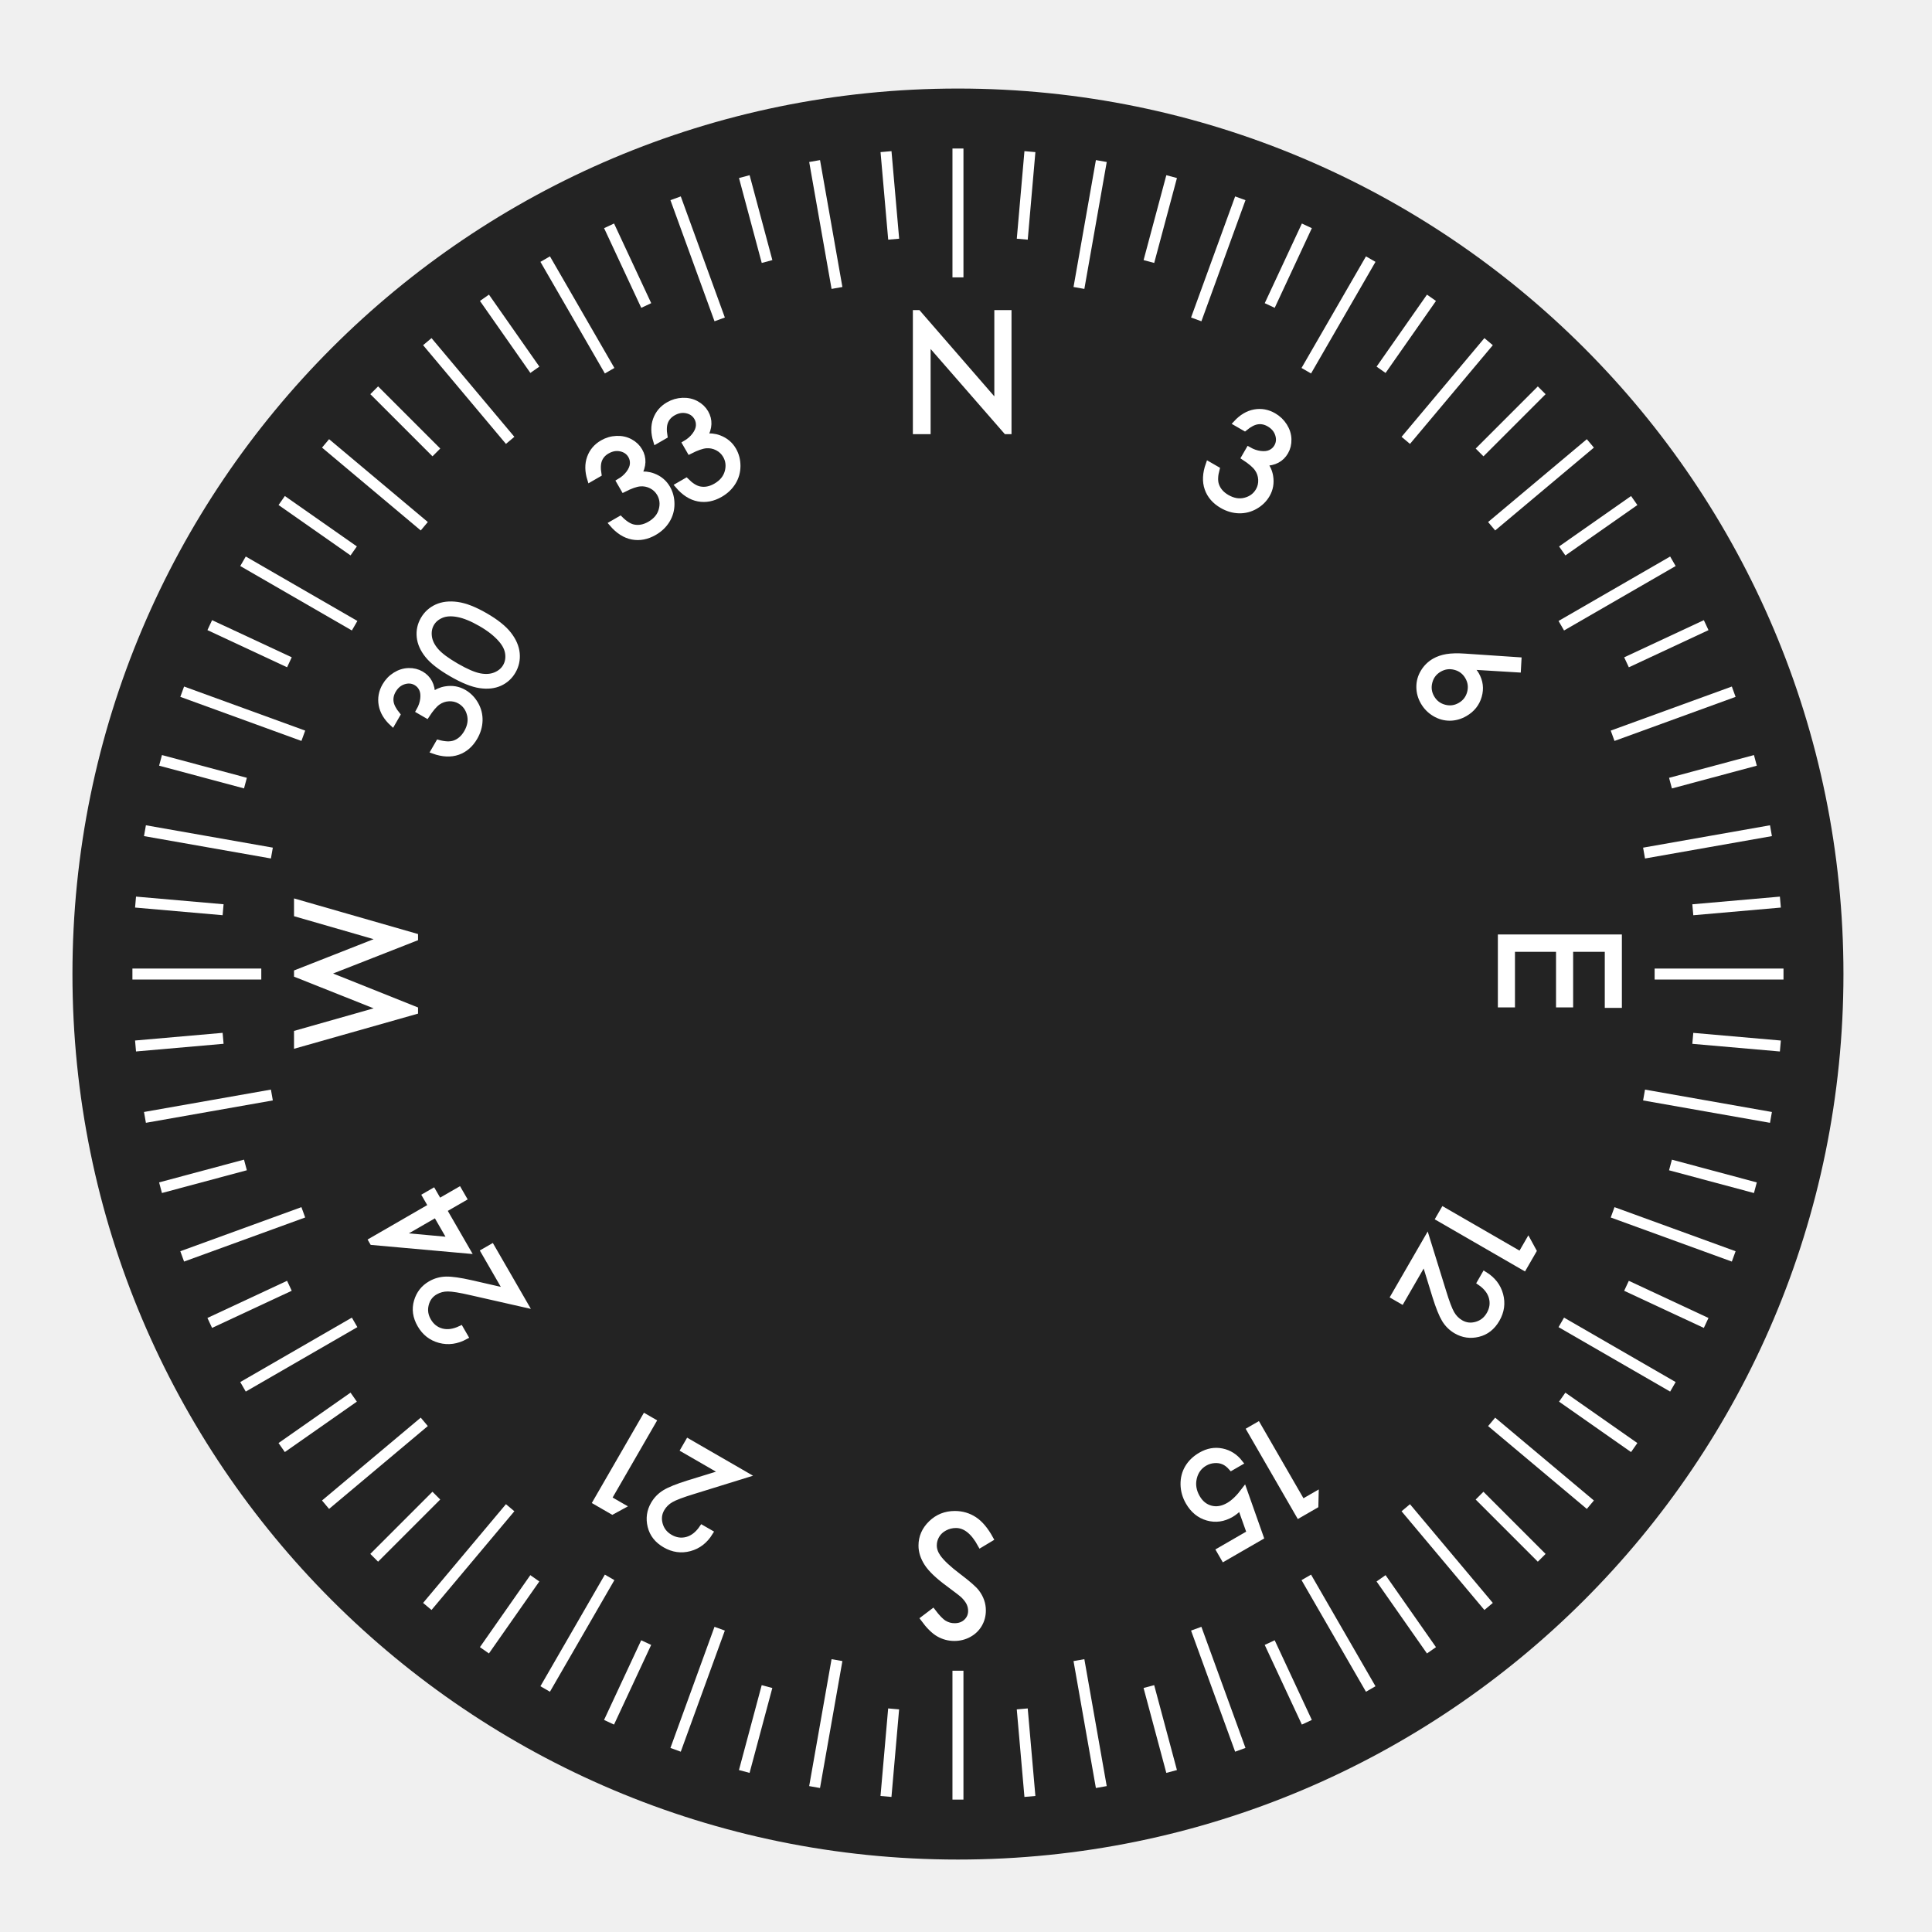
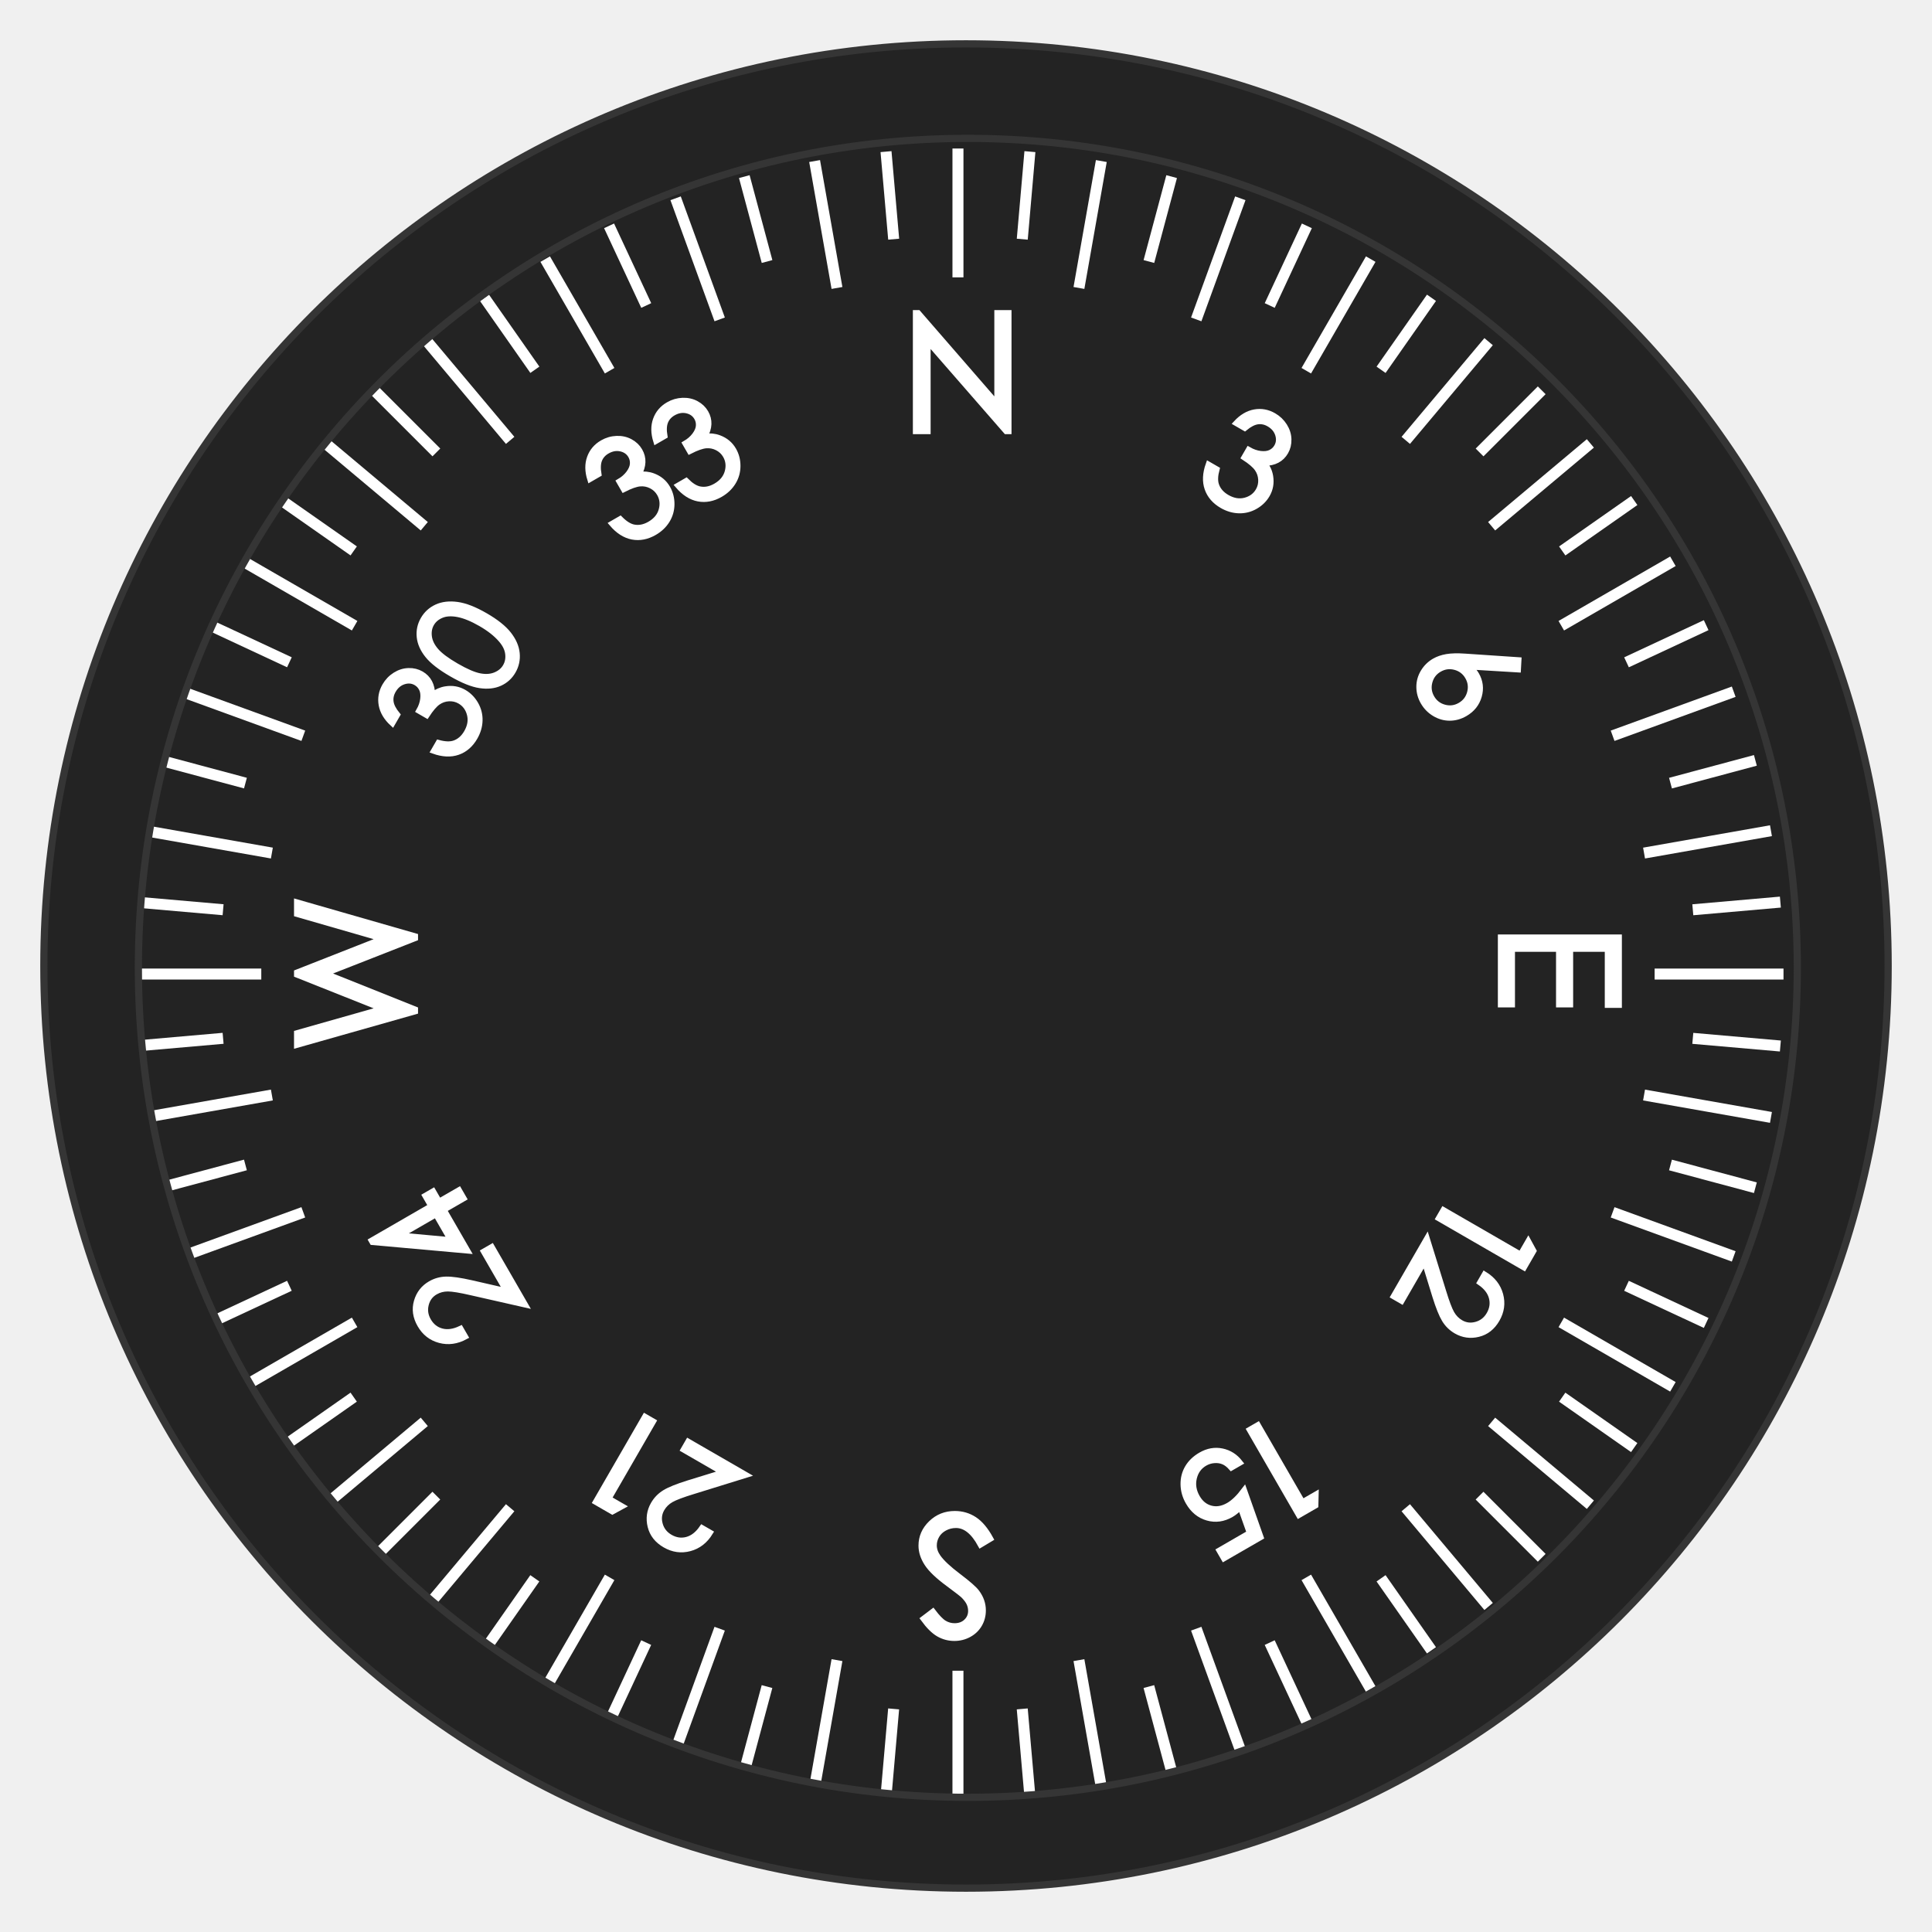
<svg xmlns="http://www.w3.org/2000/svg" version="1.1" id="Layer_2" x="0px" y="0px" width="240" height="240" viewBox="0 0 240 240" enable-background="new 0 0 400.667 400.666" xml:space="preserve">
  <defs id="defs211" />
-   <circle cx="119" cy="121" id="circle3" style="fill:#232323" r="110" />
+   <circle cx="120" cy="120" id="circle3" style="fill:#232323" r="110" />
  <line stroke-miterlimit="10" x1="119" y1="223.552" x2="119" y2="207.543" id="line5" style="fill:none;stroke:#ffffff;stroke-width:1.366;stroke-miterlimit:10" />
  <line stroke-miterlimit="10" x1="127.939" y1="223.162" x2="126.987" y2="212.286" id="line7" style="fill:none;stroke:#ffffff;stroke-width:1.366;stroke-miterlimit:10" />
  <line stroke-miterlimit="10" x1="145.543" y1="220.058" x2="142.717" y2="209.512" id="line9" style="fill:none;stroke:#ffffff;stroke-width:1.366;stroke-miterlimit:10" />
  <line stroke-miterlimit="10" x1="162.341" y1="213.944" x2="157.727" y2="204.049" id="line11" style="fill:none;stroke:#ffffff;stroke-width:1.366;stroke-miterlimit:10" />
  <line stroke-miterlimit="10" x1="177.822" y1="205.007" x2="171.56" y2="196.063" id="line13" style="fill:none;stroke:#ffffff;stroke-width:1.366;stroke-miterlimit:10" />
  <line stroke-miterlimit="10" x1="191.516" y1="193.516" x2="183.795" y2="185.795" id="line15" style="fill:none;stroke:#ffffff;stroke-width:1.366;stroke-miterlimit:10" />
  <line stroke-miterlimit="10" x1="203.007" y1="179.822" x2="194.063" y2="173.56" id="line17" style="fill:none;stroke:#ffffff;stroke-width:1.366;stroke-miterlimit:10" />
  <line stroke-miterlimit="10" x1="211.945" y1="164.341" x2="202.049" y2="159.728" id="line19" style="fill:none;stroke:#ffffff;stroke-width:1.366;stroke-miterlimit:10" />
  <line stroke-miterlimit="10" x1="218.059" y1="147.543" x2="207.512" y2="144.718" id="line21" style="fill:none;stroke:#ffffff;stroke-width:1.366;stroke-miterlimit:10" />
  <line stroke-miterlimit="10" x1="221.164" y1="129.939" x2="210.286" y2="128.988" id="line23" style="fill:none;stroke:#ffffff;stroke-width:1.366;stroke-miterlimit:10" />
  <line stroke-miterlimit="10" x1="221.164" y1="112.062" x2="210.287" y2="113.015" id="line25" style="fill:none;stroke:#ffffff;stroke-width:1.366;stroke-miterlimit:10" />
  <line stroke-miterlimit="10" x1="218.06" y1="94.457" x2="207.514" y2="97.284" id="line27" style="fill:none;stroke:#ffffff;stroke-width:1.366;stroke-miterlimit:10" />
  <line stroke-miterlimit="10" x1="211.947" y1="77.659" x2="202.051" y2="82.275" id="line29" style="fill:none;stroke:#ffffff;stroke-width:1.366;stroke-miterlimit:10" />
  <line stroke-miterlimit="10" x1="203.009" y1="62.178" x2="194.066" y2="68.441" id="line31" style="fill:none;stroke:#ffffff;stroke-width:1.366;stroke-miterlimit:10" />
  <line stroke-miterlimit="10" x1="191.517" y1="48.484" x2="183.798" y2="56.205" id="line33" style="fill:none;stroke:#ffffff;stroke-width:1.366;stroke-miterlimit:10" />
  <line stroke-miterlimit="10" x1="177.823" y1="36.993" x2="171.562" y2="45.937" id="line35" style="fill:none;stroke:#ffffff;stroke-width:1.366;stroke-miterlimit:10" />
  <line stroke-miterlimit="10" x1="162.343" y1="28.055" x2="157.73" y2="37.951" id="line37" style="fill:none;stroke:#ffffff;stroke-width:1.366;stroke-miterlimit:10" />
  <line stroke-miterlimit="10" x1="145.545" y1="21.941" x2="142.72" y2="32.487" id="line39" style="fill:none;stroke:#ffffff;stroke-width:1.366;stroke-miterlimit:10" />
  <line stroke-miterlimit="10" x1="127.94" y1="18.836" x2="126.99" y2="29.713" id="line41" style="fill:none;stroke:#ffffff;stroke-width:1.366;stroke-miterlimit:10" />
  <line stroke-miterlimit="10" x1="110.064" y1="18.836" x2="111.016" y2="29.712" id="line43" style="fill:none;stroke:#ffffff;stroke-width:1.366;stroke-miterlimit:10" />
  <line stroke-miterlimit="10" x1="92.46" y1="21.94" x2="95.286" y2="32.486" id="line45" style="fill:none;stroke:#ffffff;stroke-width:1.366;stroke-miterlimit:10" />
  <line stroke-miterlimit="10" x1="75.661" y1="28.053" x2="80.277" y2="37.949" id="line47" style="fill:none;stroke:#ffffff;stroke-width:1.366;stroke-miterlimit:10" />
  <line stroke-miterlimit="10" x1="60.18" y1="36.991" x2="66.443" y2="45.934" id="line49" style="fill:none;stroke:#ffffff;stroke-width:1.366;stroke-miterlimit:10" />
  <line stroke-miterlimit="10" x1="46.486" y1="48.482" x2="54.207" y2="56.202" id="line51" style="fill:none;stroke:#ffffff;stroke-width:1.366;stroke-miterlimit:10" />
  <line stroke-miterlimit="10" x1="34.995" y1="62.176" x2="43.938" y2="68.437" id="line53" style="fill:none;stroke:#ffffff;stroke-width:1.366;stroke-miterlimit:10" />
  <line stroke-miterlimit="10" x1="26.057" y1="77.657" x2="35.952" y2="82.27" id="line55" style="fill:none;stroke:#ffffff;stroke-width:1.366;stroke-miterlimit:10" />
  <line stroke-miterlimit="10" x1="19.943" y1="94.455" x2="30.489" y2="97.28" id="line57" style="fill:none;stroke:#ffffff;stroke-width:1.366;stroke-miterlimit:10" />
  <line stroke-miterlimit="10" x1="16.838" y1="112.06" x2="27.714" y2="113.01" id="line59" style="fill:none;stroke:#ffffff;stroke-width:1.366;stroke-miterlimit:10" />
  <line stroke-miterlimit="10" x1="16.837" y1="129.936" x2="27.714" y2="128.984" id="line61" style="fill:none;stroke:#ffffff;stroke-width:1.366;stroke-miterlimit:10" />
  <line stroke-miterlimit="10" x1="19.941" y1="147.54" x2="30.488" y2="144.714" id="line63" style="fill:none;stroke:#ffffff;stroke-width:1.366;stroke-miterlimit:10" />
  <line stroke-miterlimit="10" x1="26.055" y1="164.339" x2="35.95" y2="159.724" id="line65" style="fill:none;stroke:#ffffff;stroke-width:1.366;stroke-miterlimit:10" />
  <line stroke-miterlimit="10" x1="34.992" y1="179.82" x2="43.936" y2="173.557" id="line67" style="fill:none;stroke:#ffffff;stroke-width:1.366;stroke-miterlimit:10" />
  <line stroke-miterlimit="10" x1="46.483" y1="193.515" x2="54.203" y2="185.793" id="line69" style="fill:none;stroke:#ffffff;stroke-width:1.366;stroke-miterlimit:10" />
  <line stroke-miterlimit="10" x1="60.177" y1="205.006" x2="66.438" y2="196.062" id="line71" style="fill:none;stroke:#ffffff;stroke-width:1.366;stroke-miterlimit:10" />
  <line stroke-miterlimit="10" x1="75.657" y1="213.945" x2="80.271" y2="204.049" id="line73" style="fill:none;stroke:#ffffff;stroke-width:1.366;stroke-miterlimit:10" />
  <line stroke-miterlimit="10" x1="92.455" y1="220.059" x2="95.281" y2="209.512" id="line75" style="fill:none;stroke:#ffffff;stroke-width:1.366;stroke-miterlimit:10" />
  <line stroke-miterlimit="10" x1="110.06" y1="223.163" x2="111.011" y2="212.286" id="line77" style="fill:none;stroke:#ffffff;stroke-width:1.366;stroke-miterlimit:10" />
  <line stroke-miterlimit="10" x1="136.808" y1="221.994" x2="134.029" y2="206.227" id="line79" style="fill:none;stroke:#ffffff;stroke-width:1.366;stroke-miterlimit:10" />
  <line stroke-miterlimit="10" x1="154.075" y1="217.368" x2="148.6" y2="202.323" id="line81" style="fill:none;stroke:#ffffff;stroke-width:1.366;stroke-miterlimit:10" />
  <line stroke-miterlimit="10" x1="170.276" y1="209.813" x2="162.272" y2="195.948" id="line83" style="fill:none;stroke:#ffffff;stroke-width:1.366;stroke-miterlimit:10" />
  <line stroke-miterlimit="10" x1="184.92" y1="199.56" x2="174.629" y2="187.296" id="line85" style="fill:none;stroke:#ffffff;stroke-width:1.366;stroke-miterlimit:10" />
  <line stroke-miterlimit="10" x1="197.56" y1="186.92" x2="185.297" y2="176.629" id="line87" style="fill:none;stroke:#ffffff;stroke-width:1.366;stroke-miterlimit:10" />
  <line stroke-miterlimit="10" x1="207.814" y1="172.276" x2="193.949" y2="164.271" id="line89" style="fill:none;stroke:#ffffff;stroke-width:1.366;stroke-miterlimit:10" />
  <line stroke-miterlimit="10" x1="215.368" y1="156.075" x2="200.325" y2="150.6" id="line91" style="fill:none;stroke:#ffffff;stroke-width:1.366;stroke-miterlimit:10" />
  <line stroke-miterlimit="10" x1="219.995" y1="138.808" x2="204.23" y2="136.028" id="line93" style="fill:none;stroke:#ffffff;stroke-width:1.366;stroke-miterlimit:10" />
  <line stroke-miterlimit="10" x1="221.553" y1="121" x2="205.543" y2="121" id="line95" style="fill:none;stroke:#ffffff;stroke-width:1.366;stroke-miterlimit:10" />
  <line stroke-miterlimit="10" x1="219.995" y1="103.192" x2="204.23" y2="105.972" id="line97" style="fill:none;stroke:#ffffff;stroke-width:1.366;stroke-miterlimit:10" />
  <line stroke-miterlimit="10" x1="215.368" y1="85.926" x2="200.325" y2="91.4" id="line99" style="fill:none;stroke:#ffffff;stroke-width:1.366;stroke-miterlimit:10" />
  <line stroke-miterlimit="10" x1="207.814" y1="69.724" x2="193.95" y2="77.729" id="line101" style="fill:none;stroke:#ffffff;stroke-width:1.366;stroke-miterlimit:10" />
  <line stroke-miterlimit="10" x1="197.56" y1="55.081" x2="185.297" y2="65.371" id="line103" style="fill:none;stroke:#ffffff;stroke-width:1.366;stroke-miterlimit:10" />
  <line stroke-miterlimit="10" x1="184.92" y1="42.441" x2="174.63" y2="54.704" id="line105" style="fill:none;stroke:#ffffff;stroke-width:1.366;stroke-miterlimit:10" />
  <line stroke-miterlimit="10" x1="170.277" y1="32.188" x2="162.272" y2="46.052" id="line107" style="fill:none;stroke:#ffffff;stroke-width:1.366;stroke-miterlimit:10" />
  <line stroke-miterlimit="10" x1="154.076" y1="24.633" x2="148.601" y2="39.676" id="line109" style="fill:none;stroke:#ffffff;stroke-width:1.366;stroke-miterlimit:10" />
  <line stroke-miterlimit="10" x1="136.81" y1="20.006" x2="134.03" y2="35.771" id="line111" style="fill:none;stroke:#ffffff;stroke-width:1.366;stroke-miterlimit:10" />
  <line stroke-miterlimit="10" x1="119.001" y1="18.448" x2="119.001" y2="34.457" id="line113" style="fill:none;stroke:#ffffff;stroke-width:1.366;stroke-miterlimit:10" />
  <line stroke-miterlimit="10" x1="101.194" y1="20.006" x2="103.973" y2="35.771" id="line115" style="fill:none;stroke:#ffffff;stroke-width:1.366;stroke-miterlimit:10" />
  <line stroke-miterlimit="10" x1="83.927" y1="24.632" x2="89.402" y2="39.676" id="line117" style="fill:none;stroke:#ffffff;stroke-width:1.366;stroke-miterlimit:10" />
  <line stroke-miterlimit="10" x1="67.726" y1="32.187" x2="75.73" y2="46.051" id="line119" style="fill:none;stroke:#ffffff;stroke-width:1.366;stroke-miterlimit:10" />
  <line stroke-miterlimit="10" x1="53.082" y1="42.44" x2="63.373" y2="54.703" id="line121" style="fill:none;stroke:#ffffff;stroke-width:1.366;stroke-miterlimit:10" />
  <line stroke-miterlimit="10" x1="40.442" y1="55.08" x2="52.706" y2="65.371" id="line123" style="fill:none;stroke:#ffffff;stroke-width:1.366;stroke-miterlimit:10" />
  <line stroke-miterlimit="10" x1="30.188" y1="69.723" x2="44.053" y2="77.728" id="line125" style="fill:none;stroke:#ffffff;stroke-width:1.366;stroke-miterlimit:10" />
  <line stroke-miterlimit="10" x1="22.634" y1="85.924" x2="37.678" y2="91.4" id="line127" style="fill:none;stroke:#ffffff;stroke-width:1.366;stroke-miterlimit:10" />
  <line stroke-miterlimit="10" x1="18.006" y1="103.191" x2="33.773" y2="105.97" id="line129" style="fill:none;stroke:#ffffff;stroke-width:1.366;stroke-miterlimit:10" />
  <line stroke-miterlimit="10" x1="16.449" y1="120.999" x2="32.458" y2="120.999" id="line131" style="fill:none;stroke:#ffffff;stroke-width:1.366;stroke-miterlimit:10" />
  <line stroke-miterlimit="10" x1="18.006" y1="138.807" x2="33.773" y2="136.026" id="line133" style="fill:none;stroke:#ffffff;stroke-width:1.366;stroke-miterlimit:10" />
  <line stroke-miterlimit="10" x1="22.633" y1="156.074" x2="37.677" y2="150.598" id="line135" style="fill:none;stroke:#ffffff;stroke-width:1.366;stroke-miterlimit:10" />
  <line stroke-miterlimit="10" x1="30.187" y1="172.275" x2="44.052" y2="164.27" id="line137" style="fill:none;stroke:#ffffff;stroke-width:1.366;stroke-miterlimit:10" />
  <line stroke-miterlimit="10" x1="40.44" y1="186.919" x2="52.705" y2="176.627" id="line139" style="fill:none;stroke:#ffffff;stroke-width:1.366;stroke-miterlimit:10" />
  <line stroke-miterlimit="10" x1="53.081" y1="199.559" x2="63.372" y2="187.294" id="line141" style="fill:none;stroke:#ffffff;stroke-width:1.366;stroke-miterlimit:10" />
  <line stroke-miterlimit="10" x1="67.724" y1="209.812" x2="75.729" y2="195.947" id="line143" style="fill:none;stroke:#ffffff;stroke-width:1.366;stroke-miterlimit:10" />
  <line stroke-miterlimit="10" x1="83.926" y1="217.368" x2="89.4" y2="202.322" id="line145" style="fill:none;stroke:#ffffff;stroke-width:1.366;stroke-miterlimit:10" />
  <line stroke-miterlimit="10" x1="101.192" y1="221.994" x2="103.972" y2="206.227" id="line147" style="fill:none;stroke:#ffffff;stroke-width:1.366;stroke-miterlimit:10" />
  <g id="g149" transform="matrix(0.6832299,0,0,0.6832299,-17.87347,-15.64597)">
    <path stroke-miterlimit="10" d="m 192.637,101.333 0,-21.547 0.469,0 14.341,16.518 0,-16.518 2.124,0 0,21.548 -0.483,0 -14.224,-16.316 0,16.316 -2.227,0 z" id="path151" style="fill:#ffffff;stroke:#ffffff;stroke-miterlimit:10" />
  </g>
  <g id="g153" transform="matrix(0.6832299,0,0,0.6832299,-17.87347,-15.64597)">
    <path stroke-miterlimit="10" d="m 135.018,109.119 -1.585,0.916 c -0.452,-1.449 -0.468,-2.755 -0.05,-3.919 0.419,-1.162 1.186,-2.064 2.299,-2.708 0.811,-0.468 1.674,-0.719 2.588,-0.754 0.915,-0.035 1.746,0.15 2.492,0.556 0.746,0.406 1.316,0.95 1.711,1.634 0.773,1.339 0.72,2.784 -0.161,4.336 0.923,-0.128 1.792,-0.038 2.608,0.27 1.153,0.434 2.024,1.162 2.614,2.184 0.509,0.882 0.762,1.856 0.759,2.925 -0.004,1.068 -0.281,2.053 -0.832,2.954 -0.552,0.9 -1.324,1.638 -2.317,2.211 -1.34,0.773 -2.68,1.032 -4.02,0.778 -1.341,-0.256 -2.579,-1.051 -3.718,-2.387 l 1.522,-0.879 c 0.851,0.854 1.655,1.362 2.416,1.523 0.971,0.201 1.953,0.014 2.946,-0.56 1.128,-0.651 1.838,-1.512 2.131,-2.584 0.293,-1.07 0.178,-2.061 -0.347,-2.97 -0.351,-0.606 -0.849,-1.075 -1.496,-1.406 -0.647,-0.331 -1.335,-0.465 -2.063,-0.401 -0.729,0.064 -1.715,0.412 -2.957,1.044 l -0.823,-1.427 c 0.712,-0.411 1.287,-0.91 1.729,-1.498 0.44,-0.588 0.681,-1.152 0.721,-1.692 0.041,-0.54 -0.07,-1.039 -0.335,-1.498 -0.391,-0.676 -0.998,-1.105 -1.822,-1.288 -0.824,-0.182 -1.648,-0.034 -2.473,0.441 -0.67,0.387 -1.139,0.909 -1.408,1.566 -0.268,0.658 -0.311,1.535 -0.129,2.633 z" id="path155" style="fill:#ffffff;stroke:#ffffff;stroke-miterlimit:10" />
    <path stroke-miterlimit="10" d="m 147.018,102.192 -1.586,0.915 c -0.452,-1.449 -0.469,-2.755 -0.05,-3.918 0.419,-1.163 1.185,-2.065 2.298,-2.708 0.811,-0.468 1.674,-0.719 2.588,-0.754 0.916,-0.034 1.746,0.151 2.492,0.556 0.747,0.406 1.317,0.95 1.712,1.633 0.773,1.34 0.72,2.785 -0.161,4.336 0.922,-0.128 1.791,-0.038 2.608,0.27 1.153,0.434 2.024,1.162 2.614,2.184 0.509,0.881 0.762,1.856 0.758,2.924 -0.003,1.068 -0.28,2.053 -0.832,2.954 -0.551,0.9 -1.323,1.638 -2.317,2.212 -1.339,0.773 -2.679,1.032 -4.019,0.777 -1.342,-0.256 -2.58,-1.05 -3.718,-2.386 l 1.522,-0.879 c 0.85,0.854 1.654,1.362 2.416,1.523 0.971,0.201 1.953,0.015 2.947,-0.56 1.127,-0.65 1.838,-1.512 2.131,-2.583 0.292,-1.071 0.177,-2.061 -0.349,-2.97 -0.35,-0.606 -0.849,-1.075 -1.495,-1.406 -0.646,-0.331 -1.335,-0.465 -2.064,-0.401 -0.729,0.064 -1.714,0.412 -2.955,1.044 l -0.824,-1.427 c 0.711,-0.411 1.287,-0.91 1.729,-1.498 0.439,-0.588 0.681,-1.152 0.721,-1.692 0.041,-0.54 -0.071,-1.039 -0.336,-1.498 -0.391,-0.676 -0.998,-1.105 -1.821,-1.288 -0.824,-0.182 -1.648,-0.035 -2.474,0.441 -0.669,0.387 -1.138,0.909 -1.406,1.566 -0.27,0.657 -0.313,1.535 -0.129,2.633 z" id="path157" style="fill:#ffffff;stroke:#ffffff;stroke-miterlimit:10" />
  </g>
  <g id="g159" transform="matrix(0.6832299,0,0,0.6832299,-17.87347,-15.64597)">
    <path stroke-miterlimit="10" d="m 98.427,152.854 -0.915,1.585 c -1.116,-1.029 -1.783,-2.152 -2.003,-3.369 -0.218,-1.216 -0.006,-2.381 0.637,-3.495 0.468,-0.81 1.09,-1.459 1.864,-1.947 0.775,-0.487 1.587,-0.742 2.436,-0.764 0.85,-0.022 1.615,0.165 2.299,0.559 1.34,0.773 2.016,2.052 2.029,3.835 0.734,-0.572 1.532,-0.928 2.394,-1.07 1.215,-0.2 2.334,-0.006 3.355,0.584 0.882,0.509 1.588,1.227 2.119,2.154 0.531,0.927 0.783,1.918 0.757,2.974 -0.027,1.056 -0.328,2.08 -0.901,3.074 -0.773,1.339 -1.805,2.233 -3.092,2.683 -1.29,0.45 -2.76,0.38 -4.413,-0.208 l 0.879,-1.522 c 1.163,0.314 2.114,0.352 2.854,0.111 0.941,-0.312 1.699,-0.965 2.273,-1.958 0.65,-1.127 0.835,-2.229 0.553,-3.303 -0.281,-1.074 -0.877,-1.875 -1.786,-2.399 -0.606,-0.35 -1.272,-0.507 -1.998,-0.47 -0.726,0.037 -1.388,0.265 -1.988,0.685 -0.599,0.42 -1.278,1.214 -2.038,2.382 l -1.427,-0.824 c 0.411,-0.712 0.66,-1.433 0.748,-2.162 0.087,-0.729 0.014,-1.338 -0.222,-1.826 -0.234,-0.488 -0.581,-0.864 -1.04,-1.129 -0.676,-0.391 -1.417,-0.458 -2.222,-0.205 -0.805,0.255 -1.444,0.794 -1.921,1.619 -0.387,0.67 -0.531,1.356 -0.436,2.06 0.097,0.706 0.498,1.488 1.205,2.346 z" id="path161" style="fill:#ffffff;stroke:#ffffff;stroke-miterlimit:10" />
    <path stroke-miterlimit="10" d="m 108.273,145.444 c -2.051,-1.184 -3.509,-2.319 -4.376,-3.407 -0.866,-1.087 -1.355,-2.199 -1.471,-3.336 -0.113,-1.137 0.116,-2.203 0.69,-3.196 0.581,-1.008 1.399,-1.752 2.452,-2.235 1.054,-0.481 2.299,-0.625 3.736,-0.429 1.438,0.196 3.137,0.859 5.096,1.991 1.952,1.127 3.371,2.259 4.256,3.395 0.886,1.136 1.385,2.286 1.497,3.451 0.112,1.165 -0.122,2.25 -0.704,3.258 -0.574,0.993 -1.377,1.724 -2.407,2.19 -1.03,0.467 -2.24,0.598 -3.63,0.392 -1.39,-0.206 -3.102,-0.898 -5.139,-2.074 z m 0.875,-1.454 c 1.757,1.014 3.175,1.624 4.255,1.83 1.08,0.205 2.03,0.136 2.85,-0.209 0.82,-0.344 1.427,-0.858 1.821,-1.542 0.398,-0.691 0.544,-1.467 0.435,-2.329 -0.108,-0.861 -0.529,-1.71 -1.26,-2.546 -0.884,-1.027 -2.104,-1.99 -3.663,-2.89 -1.566,-0.904 -2.948,-1.471 -4.146,-1.703 -1.197,-0.23 -2.203,-0.175 -3.017,0.168 -0.814,0.342 -1.417,0.852 -1.808,1.529 -0.398,0.691 -0.542,1.473 -0.43,2.345 0.112,0.874 0.526,1.728 1.243,2.564 0.717,0.837 1.957,1.765 3.72,2.783 z" id="path163" style="fill:#ffffff;stroke:#ffffff;stroke-miterlimit:10" />
  </g>
  <g id="g165" transform="matrix(0.6832299,0,0,0.6832299,-17.87347,-15.64597)">
    <path stroke-miterlimit="10" d="m 109.917,264.448 0.86,1.49 c -1.558,0.843 -3.112,1.057 -4.665,0.643 -1.552,-0.414 -2.745,-1.344 -3.579,-2.789 -0.826,-1.431 -1.033,-2.855 -0.619,-4.272 0.412,-1.418 1.246,-2.489 2.501,-3.214 0.882,-0.509 1.83,-0.775 2.846,-0.799 1.016,-0.025 2.534,0.191 4.554,0.646 l 6.408,1.466 -4.143,-7.175 1.502,-0.866 6.097,10.561 -9.851,-2.234 c -1.987,-0.459 -3.397,-0.69 -4.23,-0.693 -0.834,-0.002 -1.597,0.196 -2.288,0.596 -0.874,0.504 -1.439,1.265 -1.694,2.281 -0.255,1.016 -0.109,1.997 0.436,2.941 0.574,0.993 1.383,1.628 2.425,1.905 1.043,0.274 2.19,0.112 3.44,-0.487 z" id="path167" style="fill:#ffffff;stroke:#ffffff;stroke-miterlimit:10" />
    <path stroke-miterlimit="10" d="m 93.859,248.767 -0.182,-0.315 10.846,-6.262 -1.086,-1.882 1.48,-0.854 1.086,1.882 3.616,-2.087 0.891,1.543 -3.616,2.088 4.297,7.441 -17.332,-1.554 z m 11.556,-5.034 -6.531,3.771 9.191,0.836 -2.66,-4.607 z" id="path169" style="fill:#ffffff;stroke:#ffffff;stroke-miterlimit:10" />
  </g>
  <g id="g171" transform="matrix(0.6832299,0,0,0.6832299,-17.87347,-15.64597)">
    <path stroke-miterlimit="10" d="m 153.804,300.688 1.491,0.86 c -0.928,1.509 -2.167,2.472 -3.72,2.889 -1.551,0.417 -3.049,0.208 -4.494,-0.626 -1.431,-0.826 -2.322,-1.955 -2.673,-3.391 -0.352,-1.434 -0.165,-2.778 0.56,-4.033 0.509,-0.882 1.198,-1.586 2.065,-2.115 0.867,-0.529 2.29,-1.102 4.267,-1.718 l 6.282,-1.935 -7.174,-4.142 0.867,-1.502 10.561,6.098 -9.648,2.991 c -1.951,0.595 -3.288,1.1 -4.011,1.514 -0.723,0.415 -1.284,0.969 -1.683,1.66 -0.505,0.873 -0.614,1.815 -0.326,2.823 0.287,1.007 0.903,1.784 1.847,2.329 0.994,0.573 2.012,0.719 3.053,0.438 1.041,-0.282 1.953,-0.995 2.736,-2.14 z" id="path173" style="fill:#ffffff;stroke:#ffffff;stroke-miterlimit:10" />
    <path stroke-miterlimit="10" d="m 137.497,297.756 -3.055,-1.764 8.978,-15.551 1.543,0.891 -8.1,14.029 2.442,1.409 -1.808,0.986 z" id="path175" style="fill:#ffffff;stroke:#ffffff;stroke-miterlimit:10" />
  </g>
  <g id="g177" transform="matrix(0.6832299,0,0,0.6832299,-17.87347,-15.64597)">
    <path stroke-miterlimit="10" d="m 265.364,296.643 -3.056,1.764 -8.979,-15.551 1.544,-0.892 8.099,14.029 2.442,-1.41 -0.05,2.06 z" id="path179" style="fill:#ffffff;stroke:#ffffff;stroke-miterlimit:10" />
    <path stroke-miterlimit="10" d="m 248.674,306.278 -0.854,-1.479 5.525,-3.19 -1.67,-4.689 c -0.562,0.588 -1.112,1.038 -1.655,1.352 -1.415,0.817 -2.855,1.017 -4.321,0.6 -1.466,-0.418 -2.627,-1.366 -3.481,-2.847 -0.59,-1.021 -0.895,-2.096 -0.915,-3.221 -0.021,-1.126 0.242,-2.148 0.787,-3.069 0.544,-0.921 1.345,-1.686 2.402,-2.296 1.262,-0.729 2.548,-0.957 3.86,-0.686 1.313,0.272 2.408,0.971 3.285,2.1 l -1.597,0.922 c -0.466,-0.53 -0.949,-0.899 -1.45,-1.108 -0.501,-0.209 -1.055,-0.291 -1.664,-0.245 -0.607,0.046 -1.172,0.219 -1.693,0.52 -1.021,0.59 -1.676,1.484 -1.963,2.681 -0.285,1.198 -0.093,2.376 0.578,3.538 0.604,1.048 1.428,1.709 2.468,1.981 1.041,0.272 2.114,0.089 3.221,-0.55 0.916,-0.529 1.865,-1.449 2.848,-2.758 l 3.024,8.558 -6.735,3.886 z" id="path181" style="fill:#ffffff;stroke:#ffffff;stroke-miterlimit:10" />
  </g>
  <g id="g183" transform="matrix(0.6832299,0,0,0.6832299,-17.87347,-15.64597)">
    <path stroke-miterlimit="10" d="m 305.018,250.334 -1.765,3.056 -15.551,-8.979 0.892,-1.543 14.028,8.099 1.41,-2.442 0.986,1.809 z" id="path185" style="fill:#ffffff;stroke:#ffffff;stroke-miterlimit:10" />
    <path stroke-miterlimit="10" d="m 295.219,256.076 0.86,-1.49 c 1.509,0.928 2.472,2.167 2.889,3.719 0.417,1.551 0.209,3.05 -0.626,4.495 -0.825,1.431 -1.955,2.322 -3.391,2.672 -1.434,0.352 -2.778,0.165 -4.033,-0.56 -0.881,-0.509 -1.586,-1.197 -2.115,-2.064 -0.528,-0.868 -1.102,-2.29 -1.718,-4.267 l -1.935,-6.282 -4.142,7.174 -1.501,-0.867 6.097,-10.561 2.991,9.648 c 0.595,1.95 1.1,3.287 1.514,4.011 0.416,0.724 0.969,1.284 1.66,1.684 0.874,0.505 1.815,0.614 2.823,0.326 1.008,-0.287 1.784,-0.903 2.329,-1.848 0.574,-0.993 0.719,-2.012 0.438,-3.053 -0.281,-1.042 -0.995,-1.954 -2.14,-2.737 z" id="path187" style="fill:#ffffff;stroke:#ffffff;stroke-miterlimit:10" />
  </g>
  <g id="g189" transform="matrix(0.6832299,0,0,0.6832299,-17.87347,-15.64597)">
    <path stroke-miterlimit="10" d="m 302.287,142.898 -0.097,1.762 -8.791,-0.532 c 0.516,0.455 0.916,0.929 1.201,1.423 0.713,1.235 0.873,2.541 0.479,3.917 -0.395,1.376 -1.244,2.44 -2.547,3.193 -0.896,0.517 -1.824,0.775 -2.787,0.776 -0.963,10e-4 -1.879,-0.259 -2.747,-0.778 -0.868,-0.519 -1.557,-1.22 -2.066,-2.102 -0.493,-0.854 -0.744,-1.765 -0.753,-2.733 -0.01,-0.968 0.239,-1.876 0.746,-2.724 0.507,-0.848 1.187,-1.518 2.039,-2.01 0.635,-0.366 1.376,-0.623 2.227,-0.77 0.85,-0.147 1.96,-0.174 3.33,-0.08 l 9.766,0.658 z m -9.264,3.072 c -0.522,-0.903 -1.286,-1.491 -2.292,-1.762 -1.007,-0.27 -1.964,-0.143 -2.874,0.383 -0.902,0.521 -1.488,1.284 -1.757,2.291 -0.269,1.008 -0.142,1.963 0.379,2.866 0.521,0.903 1.286,1.491 2.292,1.762 1.007,0.271 1.961,0.146 2.863,-0.376 0.909,-0.524 1.498,-1.291 1.767,-2.298 0.269,-1.007 0.144,-1.963 -0.378,-2.866 z" id="path191" style="fill:#ffffff;stroke:#ffffff;stroke-miterlimit:10" />
  </g>
  <g id="g193" transform="matrix(0.6832299,0,0,0.6832299,-17.87347,-15.64597)">
    <path stroke-miterlimit="10" d="m 252.478,100.756 -1.585,-0.915 c 1.029,-1.116 2.152,-1.783 3.369,-2.003 1.216,-0.218 2.381,-0.006 3.495,0.637 0.81,0.468 1.459,1.09 1.947,1.864 0.487,0.775 0.742,1.587 0.764,2.436 0.022,0.85 -0.165,1.615 -0.559,2.299 -0.773,1.34 -2.052,2.016 -3.835,2.029 0.572,0.734 0.928,1.532 1.07,2.394 0.2,1.215 0.006,2.334 -0.584,3.355 -0.509,0.882 -1.227,1.588 -2.154,2.119 -0.927,0.531 -1.918,0.783 -2.974,0.757 -1.056,-0.027 -2.08,-0.328 -3.074,-0.901 -1.339,-0.773 -2.233,-1.805 -2.683,-3.092 -0.45,-1.29 -0.38,-2.76 0.208,-4.413 l 1.522,0.879 c -0.314,1.163 -0.352,2.114 -0.111,2.854 0.312,0.941 0.965,1.699 1.958,2.273 1.127,0.65 2.229,0.835 3.303,0.553 1.074,-0.281 1.875,-0.877 2.399,-1.786 0.35,-0.606 0.507,-1.272 0.47,-1.998 -0.037,-0.726 -0.265,-1.388 -0.685,-1.988 -0.42,-0.599 -1.214,-1.278 -2.382,-2.038 l 0.824,-1.427 c 0.712,0.411 1.433,0.66 2.162,0.748 0.729,0.087 1.338,0.014 1.826,-0.222 0.488,-0.234 0.864,-0.581 1.129,-1.04 0.391,-0.676 0.458,-1.417 0.205,-2.222 -0.255,-0.805 -0.794,-1.444 -1.619,-1.921 -0.67,-0.387 -1.356,-0.531 -2.06,-0.436 -0.706,0.096 -1.488,0.498 -2.346,1.205 z" id="path195" style="fill:#ffffff;stroke:#ffffff;stroke-miterlimit:10" />
  </g>
  <g id="g197" transform="matrix(0.6832299,0,0,0.6832299,-17.87347,-15.64597)">
    <path stroke-miterlimit="10" d="m 80.119,212.927 0,-2.212 15.527,-4.402 -15.527,-6.177 0,-0.447 15.527,-6.105 -15.527,-4.477 0,-2.195 21.548,6.191 0,0.4 -16.304,6.394 16.304,6.519 0,0.402 -21.548,6.109 z" id="path199" style="fill:#ffffff;stroke:#ffffff;stroke-miterlimit:10" />
  </g>
  <g id="g201" transform="matrix(0.6832299,0,0,0.6832299,-17.87347,-15.64597)">
    <path stroke-miterlimit="10" d="m 206.271,302.679 -1.831,1.099 c -1.289,-2.373 -2.778,-3.56 -4.468,-3.56 -0.723,0 -1.401,0.168 -2.036,0.505 -0.635,0.337 -1.118,0.789 -1.45,1.355 -0.332,0.566 -0.498,1.167 -0.498,1.802 0,0.723 0.244,1.431 0.732,2.124 0.674,0.957 1.904,2.109 3.691,3.457 1.797,1.357 2.915,2.339 3.354,2.944 0.762,1.016 1.143,2.114 1.143,3.296 0,0.938 -0.225,1.792 -0.674,2.563 -0.449,0.771 -1.082,1.379 -1.897,1.824 -0.815,0.445 -1.702,0.667 -2.659,0.667 -1.016,0 -1.965,-0.251 -2.849,-0.754 -0.884,-0.503 -1.819,-1.428 -2.805,-2.776 l 1.758,-1.333 c 0.811,1.074 1.501,1.782 2.073,2.124 0.572,0.342 1.194,0.513 1.868,0.513 0.869,0 1.58,-0.264 2.131,-0.791 0.551,-0.527 0.828,-1.177 0.828,-1.948 0,-0.469 -0.098,-0.923 -0.293,-1.362 -0.195,-0.439 -0.552,-0.918 -1.069,-1.436 -0.283,-0.273 -1.211,-0.991 -2.783,-2.153 -1.865,-1.377 -3.145,-2.603 -3.838,-3.677 -0.693,-1.074 -1.04,-2.153 -1.04,-3.237 0,-1.563 0.593,-2.92 1.78,-4.072 1.187,-1.152 2.629,-1.729 4.329,-1.729 1.309,0 2.495,0.349 3.56,1.047 1.065,0.698 2.045,1.868 2.943,3.508 z" id="path203" style="fill:#ffffff;stroke:#ffffff;stroke-miterlimit:10" />
  </g>
  <g id="g205" transform="matrix(0.6832299,0,0,0.6832299,-17.87347,-15.64597)">
    <path stroke-miterlimit="10" d="m 320.547,193.303 0,12.349 -2.109,0 0,-10.195 -6.753,0 0,10.107 -2.109,0 0,-10.107 -8.467,0 0,10.107 -2.109,0 0,-12.261 21.547,0 z" id="path207" style="fill:#ffffff;stroke:#ffffff;stroke-miterlimit:10" />
  </g>
+   <g id="g4578" transform="matrix(0.6880049,0,0,0.6880047,-17.83008,-17.60092)" style="filter:url(#AI_Shadow_1)">
+     <path id="path4580" d="m 200.333,33.5 c -91.956,0 -166.5,74.544 -166.5,166.5 0,91.956 74.544,166.5 166.5,166.5 91.957,0 166.5,-74.544 166.5,-166.5 0,-91.956 -74.543,-166.5 -166.5,-166.5 z m 0.334,316.599 C 117.953,350.099 50.9,283.046 50.9,200.332 c 0,-82.713 67.053,-149.767 149.767,-149.767 82.714,0 149.767,67.053 149.767,149.767 -0.001,82.714 -67.054,149.767 -149.767,149.767 z" style="fill:#232323" />
+     <path id="path4582" d="m 200.333,33.5 c -91.956,0 -166.5,74.544 -166.5,166.5 0,91.956 74.544,166.5 166.5,166.5 91.957,0 166.5,-74.544 166.5,-166.5 0,-91.956 -74.543,-166.5 -166.5,-166.5 z m 0.334,316.599 C 117.953,350.099 50.9,283.046 50.9,200.332 c 0,-82.713 67.053,-149.767 149.767,-149.767 82.714,0 149.767,67.053 149.767,149.767 -0.001,82.714 -67.054,149.767 -149.767,149.767 z" stroke-miterlimit="10" style="fill:none;stroke:#353535;stroke-width:1.3;stroke-miterlimit:10" />
+   </g>
</svg>
